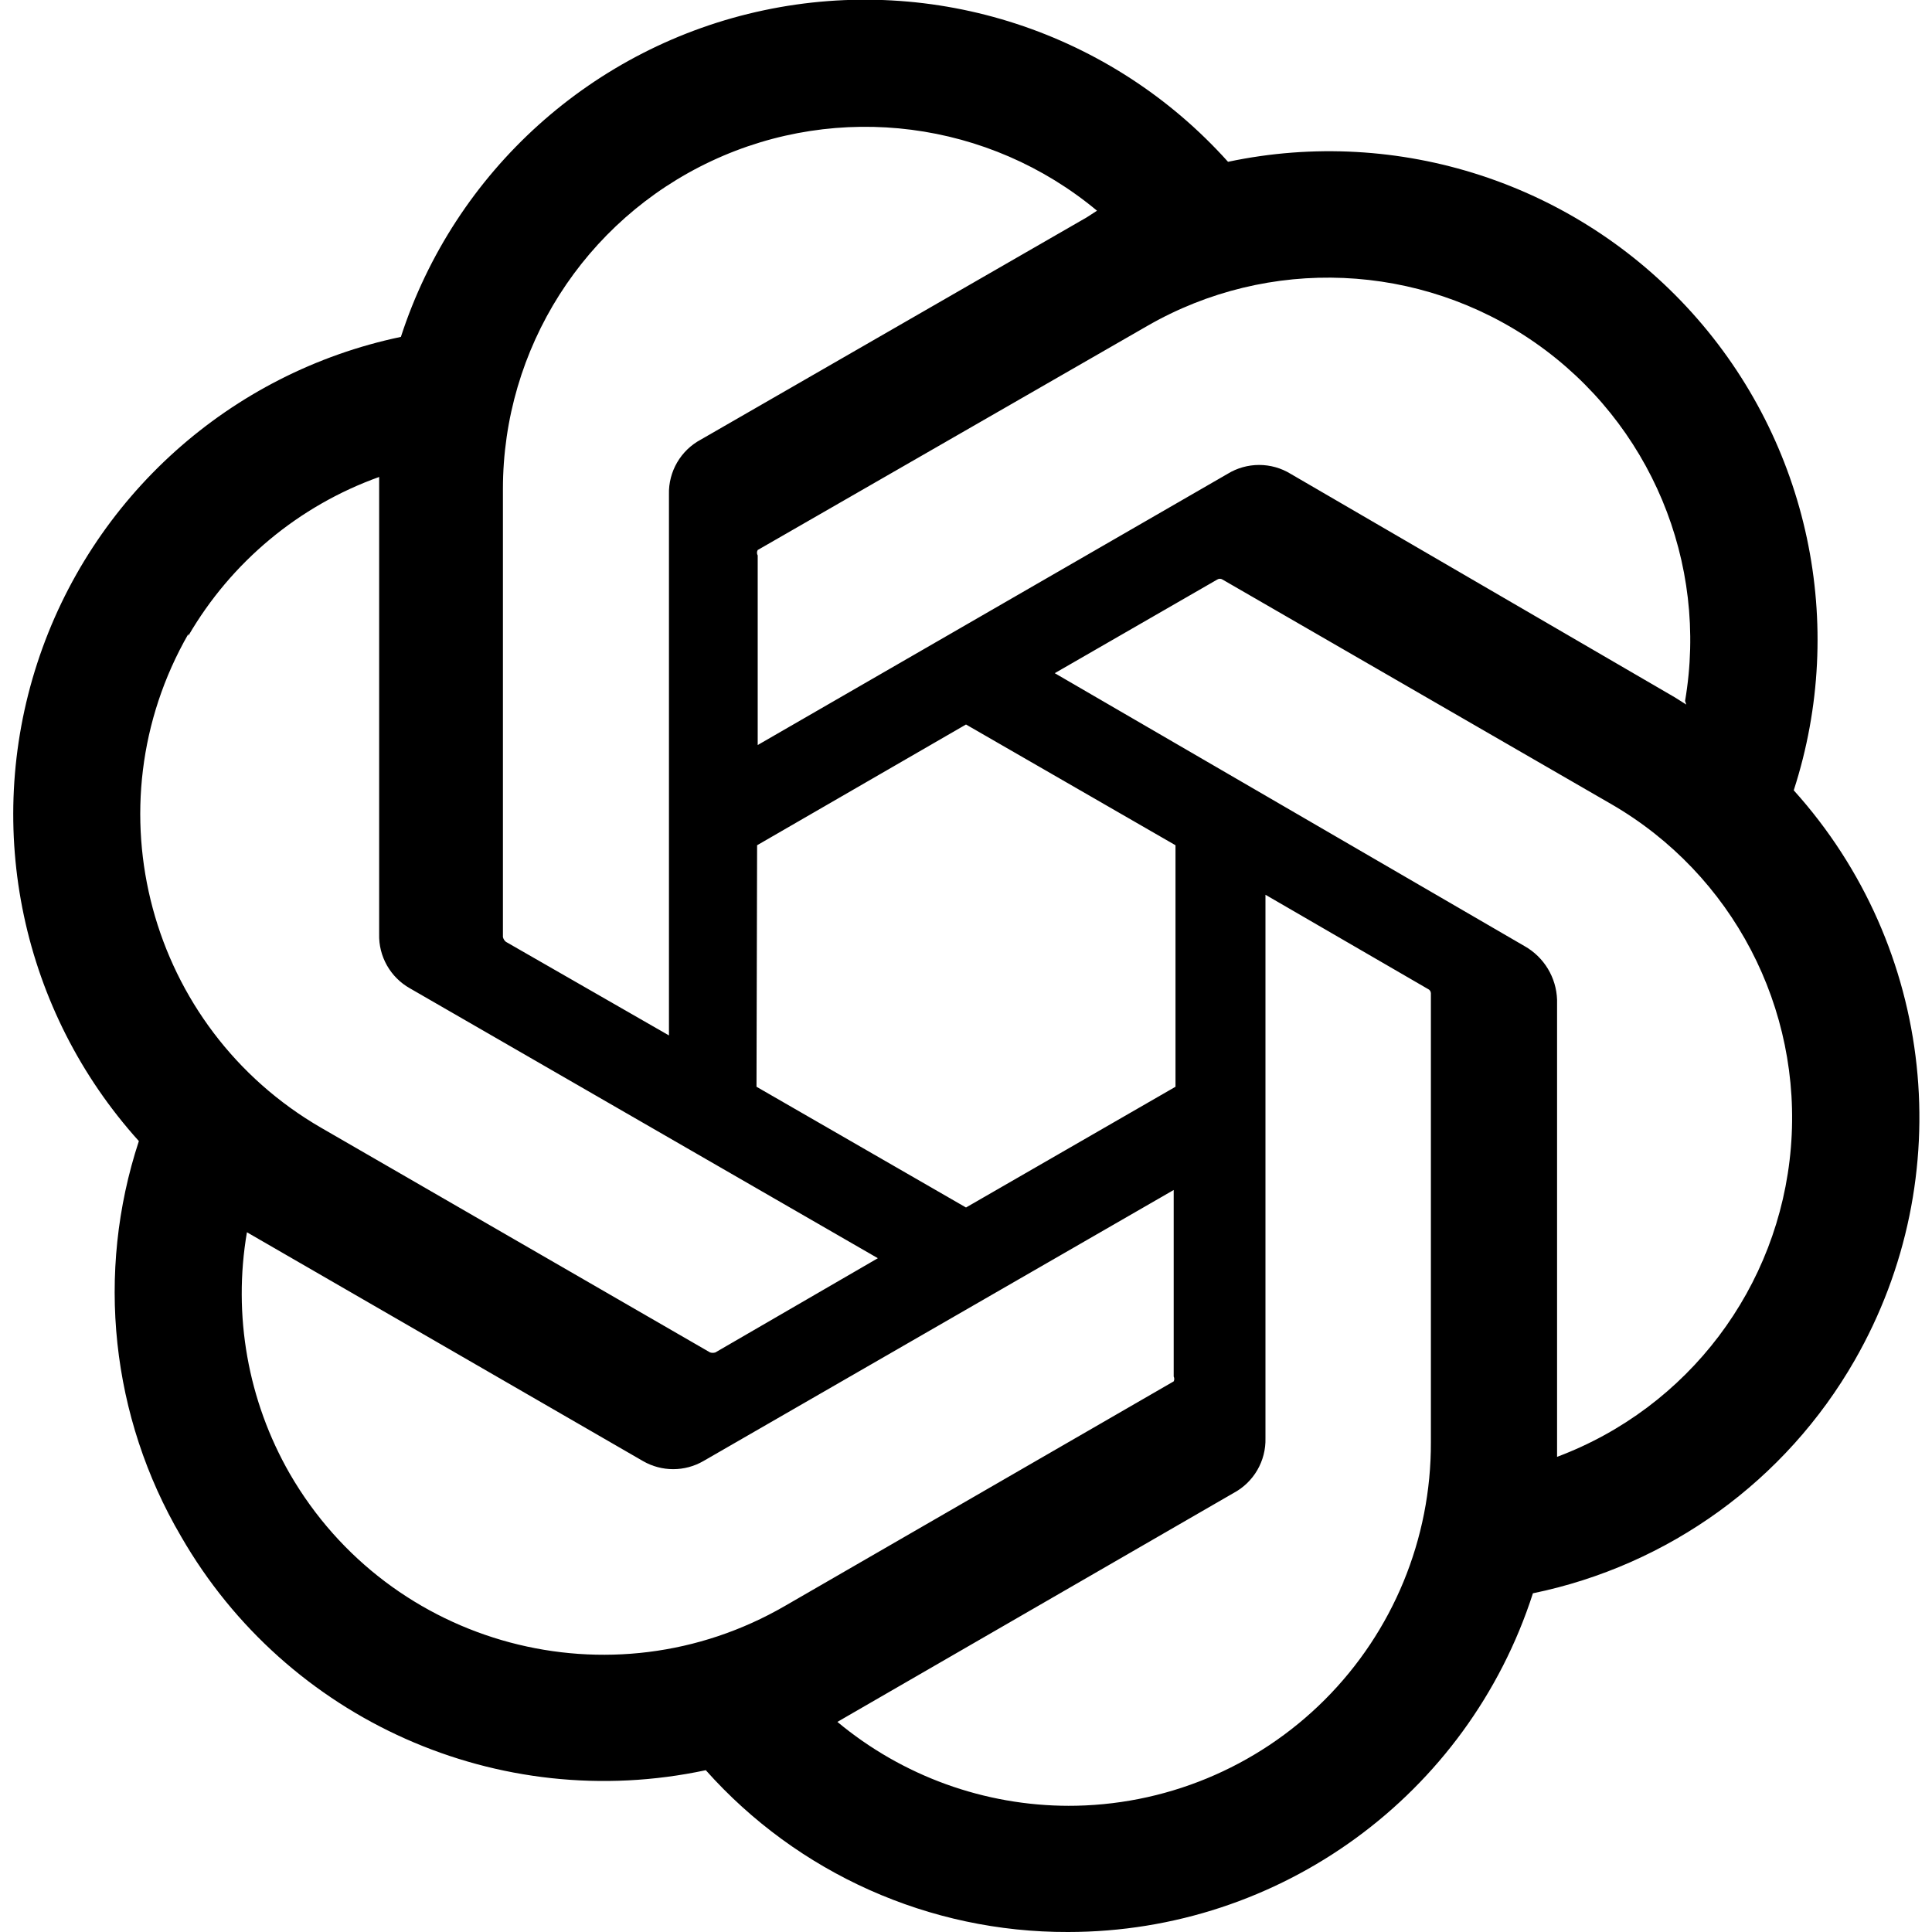
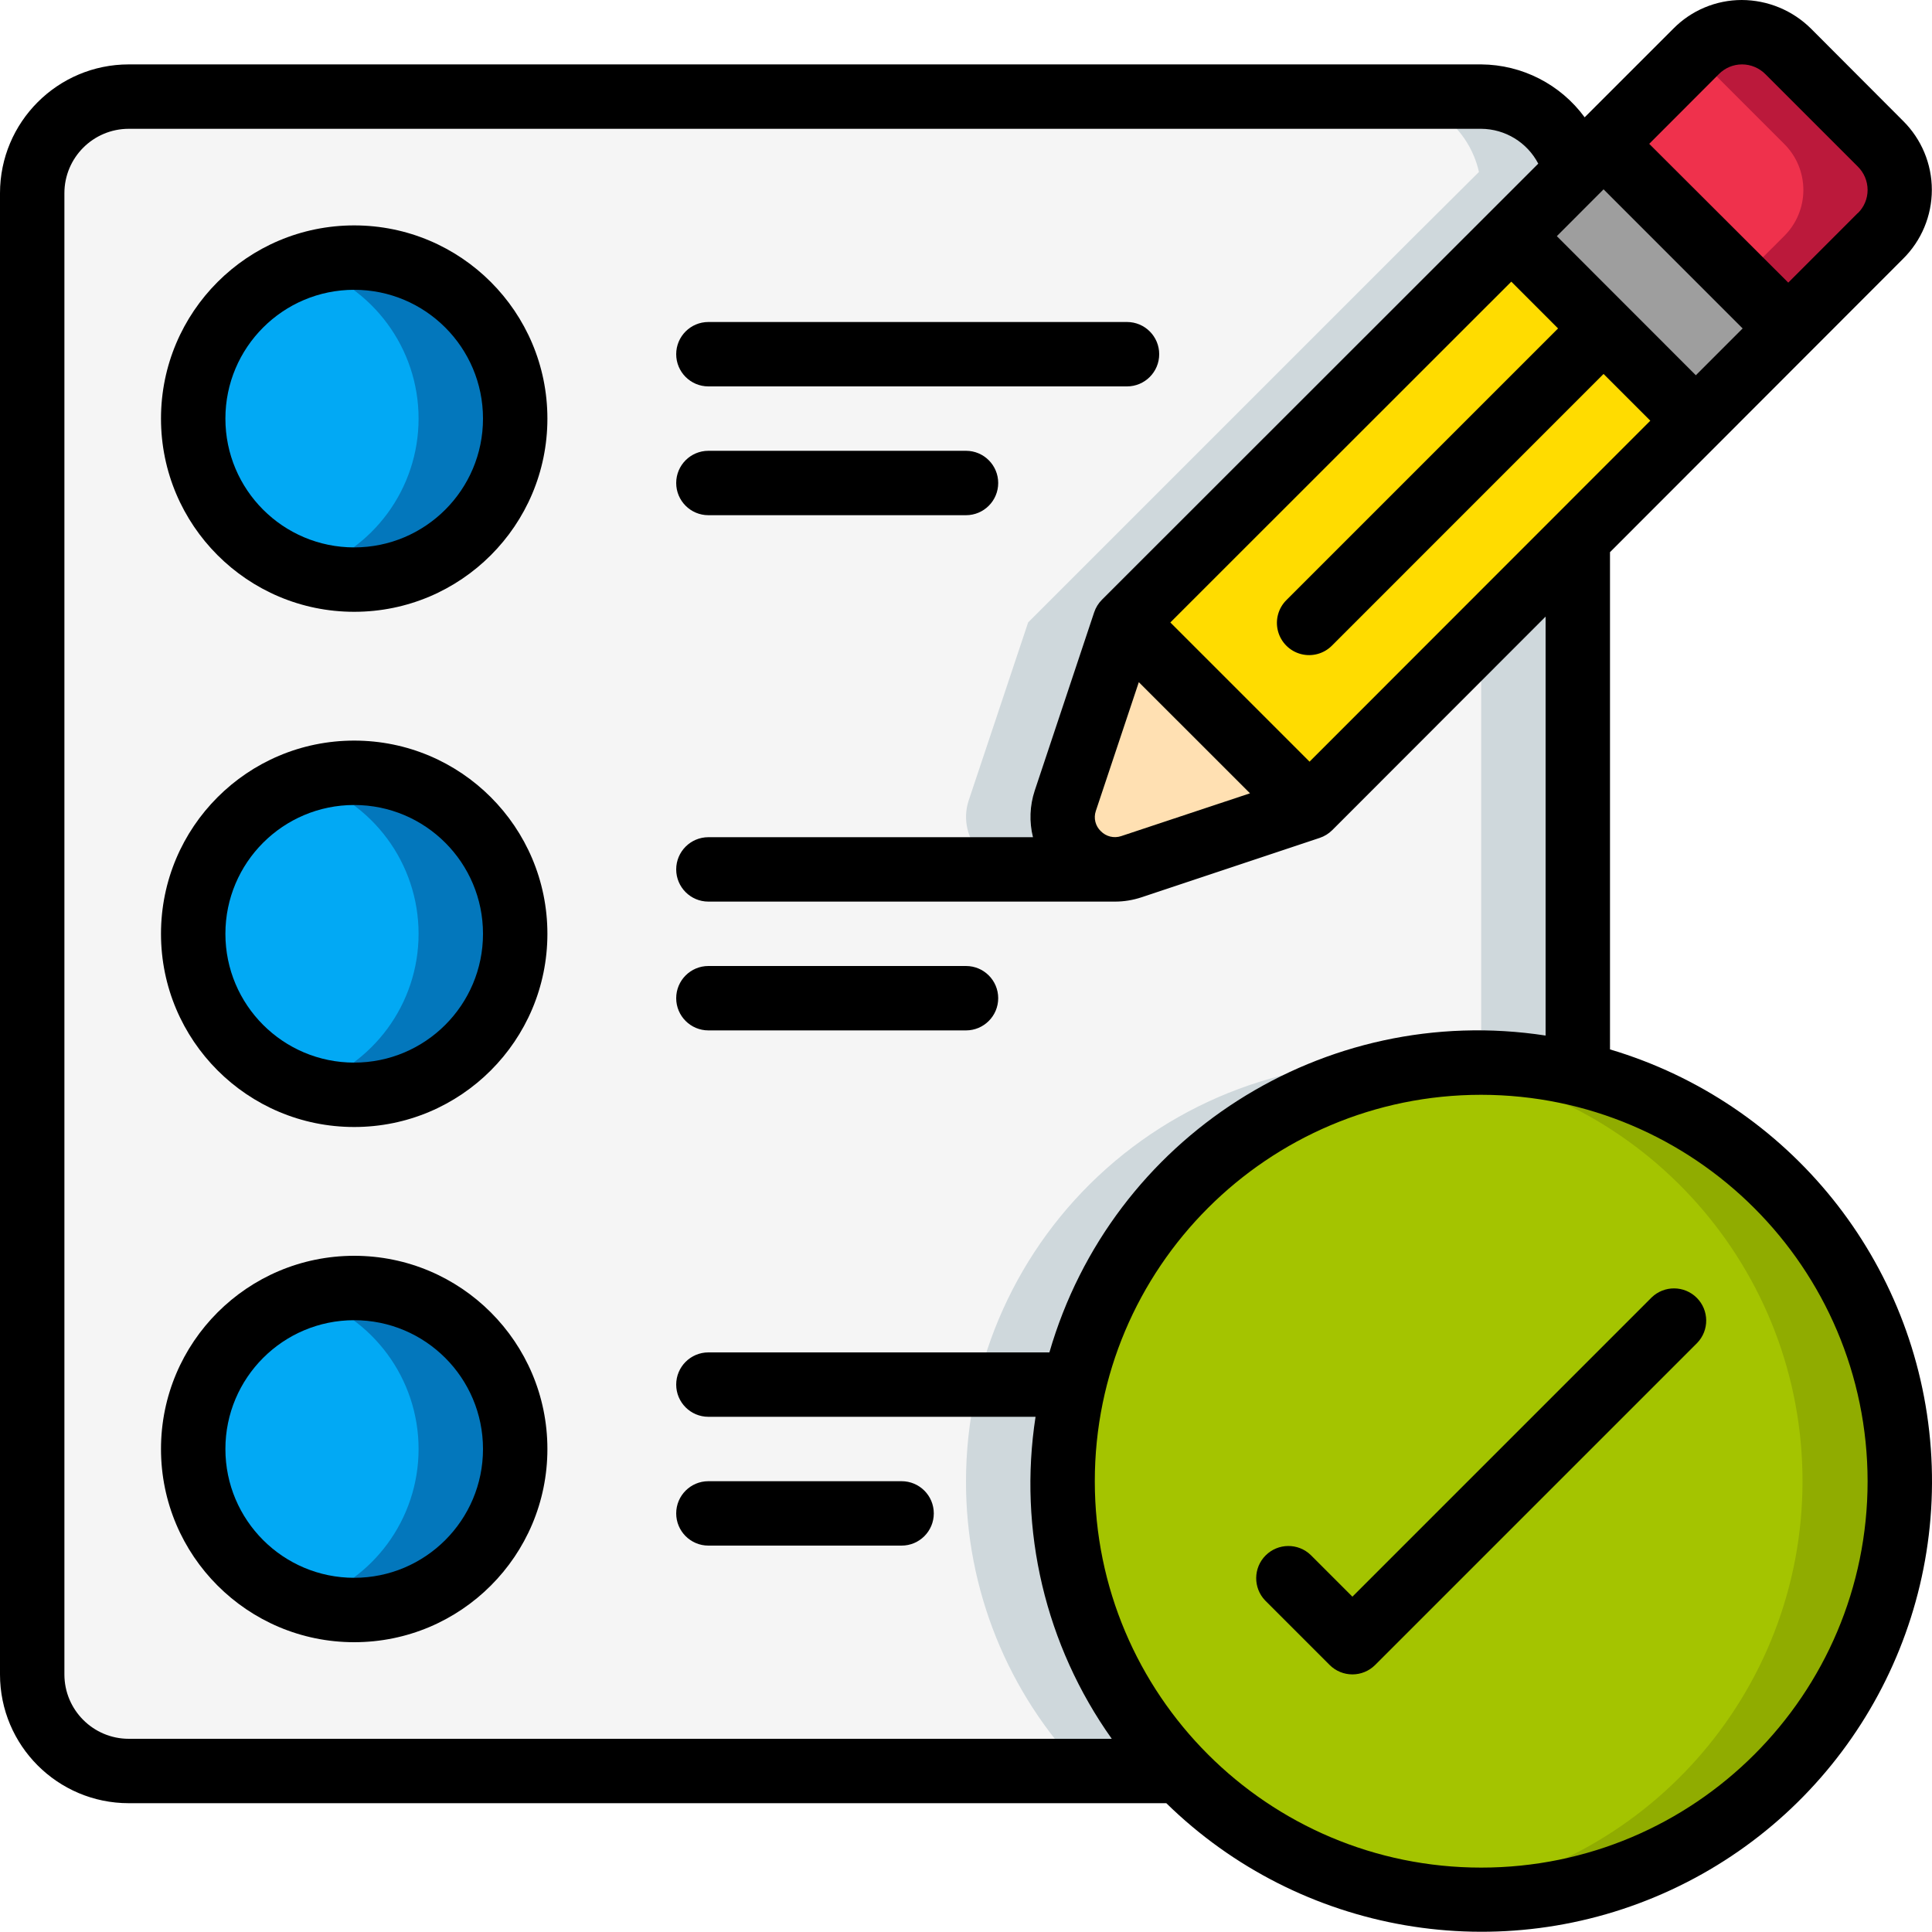
- <svg xmlns="http://www.w3.org/2000/svg" id="openai-symbol" viewBox="0 0 32 32">
-   <path d="M29.71,13.09A8.09,8.09,0,0,0,20.34,2.68a8.08,8.08,0,0,0-13.7,2.9A8.08,8.08,0,0,0,2.3,18.9,8,8,0,0,0,3,25.45a8.08,8.08,0,0,0,8.69,3.87,8,8,0,0,0,6,2.68,8.09,8.09,0,0,0,7.7-5.61,8,8,0,0,0,5.33-3.86A8.09,8.09,0,0,0,29.71,13.09Zm-12,16.82a6,6,0,0,1-3.84-1.39l.19-.11,6.37-3.68a1,1,0,0,0,.53-.91v-9l2.69,1.56a.08.08,0,0,1,.05.07v7.44A6,6,0,0,1,17.68,29.91ZM4.8,24.41a6,6,0,0,1-.71-4l.19.11,6.37,3.68a1,1,0,0,0,1,0l7.79-4.49V22.8a.09.09,0,0,1,0,.08L13,26.6A6,6,0,0,1,4.8,24.41ZM3.12,10.53A6,6,0,0,1,6.28,7.9v7.57a1,1,0,0,0,.51.9l7.75,4.47L11.85,22.4a.14.14,0,0,1-.09,0L5.32,18.68a6,6,0,0,1-2.2-8.18Zm22.13,5.14-7.78-4.52L20.16,9.6a.08.08,0,0,1,.09,0l6.44,3.72a6,6,0,0,1-.9,10.81V16.56A1.06,1.06,0,0,0,25.25,15.67Zm2.68-4-.19-.12-6.36-3.7a1,1,0,0,0-1.05,0l-7.78,4.49V9.2a.09.09,0,0,1,0-.09L19,5.4a6,6,0,0,1,8.91,6.21ZM11.08,17.15,8.38,15.6a.14.14,0,0,1-.05-.08V8.1a6,6,0,0,1,9.84-4.61L18,3.6,11.61,7.28a1,1,0,0,0-.53.91ZM12.54,14,16,12l3.47,2v4L16,20l-3.47-2Z" />
+ <svg xmlns="http://www.w3.org/2000/svg" version="1.1" width="512" height="512" x="0" y="0" viewBox="0 0 60 60" style="enable-background:new 0 0 512 512" xml:space="preserve" class="">
+   <g>
+     <g fill="none" fill-rule="evenodd">
+       <path fill="#f5f5f5" d="M49 16.74v16.61A12.994 12.994 0 0 0 36.63 55H4a3 3 0 0 1-3-3V6a3 3 0 0 1 3-3h42a3 3 0 0 1 2.93 2.34l-2 1.99-12 12-1.85 5.54a1.629 1.629 0 0 0 2.05 2.05l5.54-1.85z" opacity="1" data-original="#f5f5f5" />
+       <path fill="#cfd8dc" d="m45.93 5.34-2 1.99-12 12-1.85 5.54a1.629 1.629 0 0 0 2.05 2.05l1.317-.44a1.6 1.6 0 0 1-.367-1.61l1.85-5.54 12-12 2-1.99A3 3 0 0 0 46 3h-3a3 3 0 0 1 2.93 2.34zM44.528 33.089A13.009 13.009 0 0 0 30 46a12.905 12.905 0 0 0 3.63 9h3a12.987 12.987 0 0 1 7.9-21.911zM46 19.74V33a12.9 12.9 0 0 1 3 .35V16.74z" opacity="1" data-original="#cfd8dc" />
+       <path fill="#ffdc00" d="M34.925 19.332 46.923 7.334l5.74 5.74-11.999 11.998z" opacity="1" data-original="#ffdc00" />
+       <path fill="#ffe0b2" d="m40.67 25.07-5.54 1.85a1.629 1.629 0 0 1-2.05-2.05l1.85-5.54z" opacity="1" data-original="#ffe0b2" />
+       <path fill="#9e9e9e" d="m55.54 10.2-2.87 2.87-5.74-5.74 2-1.99.87-.88z" opacity="1" data-original="#9e9e9e" />
+       <path fill="#ef314c" d="m58.4 7.33-2.86 2.87-5.74-5.74 2.87-2.86a2.016 2.016 0 0 1 2.87 0l2.86 2.86a2.016 2.016 0 0 1 0 2.87z" opacity="1" data-original="#ef314c" />
+       <path fill="#bb193b" d="M58.4 4.46 55.54 1.6a2.016 2.016 0 0 0-2.87 0l-.065.065 2.8 2.8a2.016 2.016 0 0 1 0 2.87L54.037 8.7l1.5 1.5L58.4 7.33a2.016 2.016 0 0 0 0-2.87z" opacity="1" data-original="#bb193b" />
+       <circle cx="11" cy="13" r="5" fill="#02a9f4" opacity="1" data-original="#02a9f4" />
+       <path fill="#0377bc" d="M11 8a4.966 4.966 0 0 0-1.5.254 4.968 4.968 0 0 1 0 9.492A4.99 4.99 0 1 0 11 8z" opacity="1" data-original="#0377bc" />
+       <circle cx="11" cy="29" r="5" fill="#02a9f4" opacity="1" data-original="#02a9f4" />
+       <path fill="#0377bc" d="M11 24a4.966 4.966 0 0 0-1.5.254 4.968 4.968 0 0 1 0 9.492A4.99 4.99 0 1 0 11 24z" opacity="1" data-original="#0377bc" />
+       <circle cx="11" cy="45" r="5" fill="#02a9f4" opacity="1" data-original="#02a9f4" />
+       <path fill="#0377bc" d="M11 40a4.966 4.966 0 0 0-1.5.254 4.968 4.968 0 0 1 0 9.492A4.99 4.99 0 1 0 11 40z" opacity="1" data-original="#0377bc" />
+       <path fill="#a4c400" d="M59 46a13 13 0 1 1-26-.002A13 13 0 0 1 59 46z" opacity="1" data-original="#a4c400" />
+       <path fill="#90ac00" d="M49 33.35a12.754 12.754 0 0 0-4.472-.261 13 13 0 0 1-.028 25.818c6.824.77 13.07-3.9 14.26-10.664S55.678 34.957 49 33.35z" opacity="1" data-original="#90ac00" />
+       <g fill="#000">
+         <path fill-rule="nonzero" d="M4 56h32.221A13.992 13.992 0 1 0 50 32.59V17.148l9.1-9.109a3.013 3.013 0 0 0 0-4.286L56.247.894A3.064 3.064 0 0 0 54.093 0c-.8 0-1.568.322-2.129.893l-2.751 2.75A4.019 4.019 0 0 0 46 2H4a4 4 0 0 0-4 4v46a4 4 0 0 0 4 4zm54-10c0 6.627-5.373 12-12 12s-12-5.373-12-12 5.373-12 12-12c6.624.007 11.993 5.376 12 12zM34.817 25.967a.612.612 0 0 1-.63-.154.6.6 0 0 1-.155-.628l1.335-4 3.453 3.452zm5.852-2.313-4.323-4.323L46.935 8.747l1.452 1.453-8.426 8.426a1 1 0 1 0 1.414 1.414l8.425-8.427 1.452 1.452zM49.8 5.88l4.319 4.32-1.453 1.454-4.317-4.32zm3.582-3.58c.19-.192.448-.3.718-.3.275 0 .538.112.731.308l2.859 2.859c.198.193.31.457.31.733 0 .27-.108.528-.3.717h-.005l-2.159 2.16-4.318-4.31zM2 6a2 2 0 0 1 2-2h42a2.015 2.015 0 0 1 1.772 1.082l-13.55 13.543a1 1 0 0 0-.242.392l-1.846 5.538A2.6 2.6 0 0 0 32.08 26H22a1 1 0 0 0 0 2H34.63c.278 0 .554-.046.818-.133l5.535-1.845a1 1 0 0 0 .392-.242L48 19.149V32.16A13.855 13.855 0 0 0 32.59 42H22a1 1 0 0 0 0 2h10.16a13.655 13.655 0 0 0 2.367 10H4a2 2 0 0 1-2-2z" fill="#000000" opacity="1" data-original="#000000" class="" />
+         <path fill-rule="nonzero" d="M11 19a6 6 0 1 0 0-12 6 6 0 0 0 0 12zm0-10a4 4 0 1 1 0 8 4 4 0 0 1 0-8zM11 35a6 6 0 1 0 0-12 6 6 0 0 0 0 12zm0-10a4 4 0 1 1 0 8 4 4 0 0 1 0-8zM11 51a6 6 0 1 0 0-12 6 6 0 0 0 0 12zm0-10a4 4 0 1 1 0 8 4 4 0 0 1 0-8z" fill="#000000" opacity="1" data-original="#000000" class="" />
+         <path d="M40.707 48.293a1 1 0 0 0-1.414 1.414l2 2a1 1 0 0 0 1.414 0l10-10a1 1 0 0 0-1.414-1.414L42 49.586zM22 16h8a1 1 0 0 0 0-2h-8a1 1 0 0 0 0 2zM22 12h13a1 1 0 0 0 0-2H22a1 1 0 0 0 0 2zM22 48h6a1 1 0 0 0 0-2h-6a1 1 0 0 0 0 2zM22 32h8a1 1 0 0 0 0-2h-8a1 1 0 0 0 0 2z" fill="#000000" opacity="1" data-original="#000000" class="" />
+       </g>
+     </g>
+   </g>
</svg>
